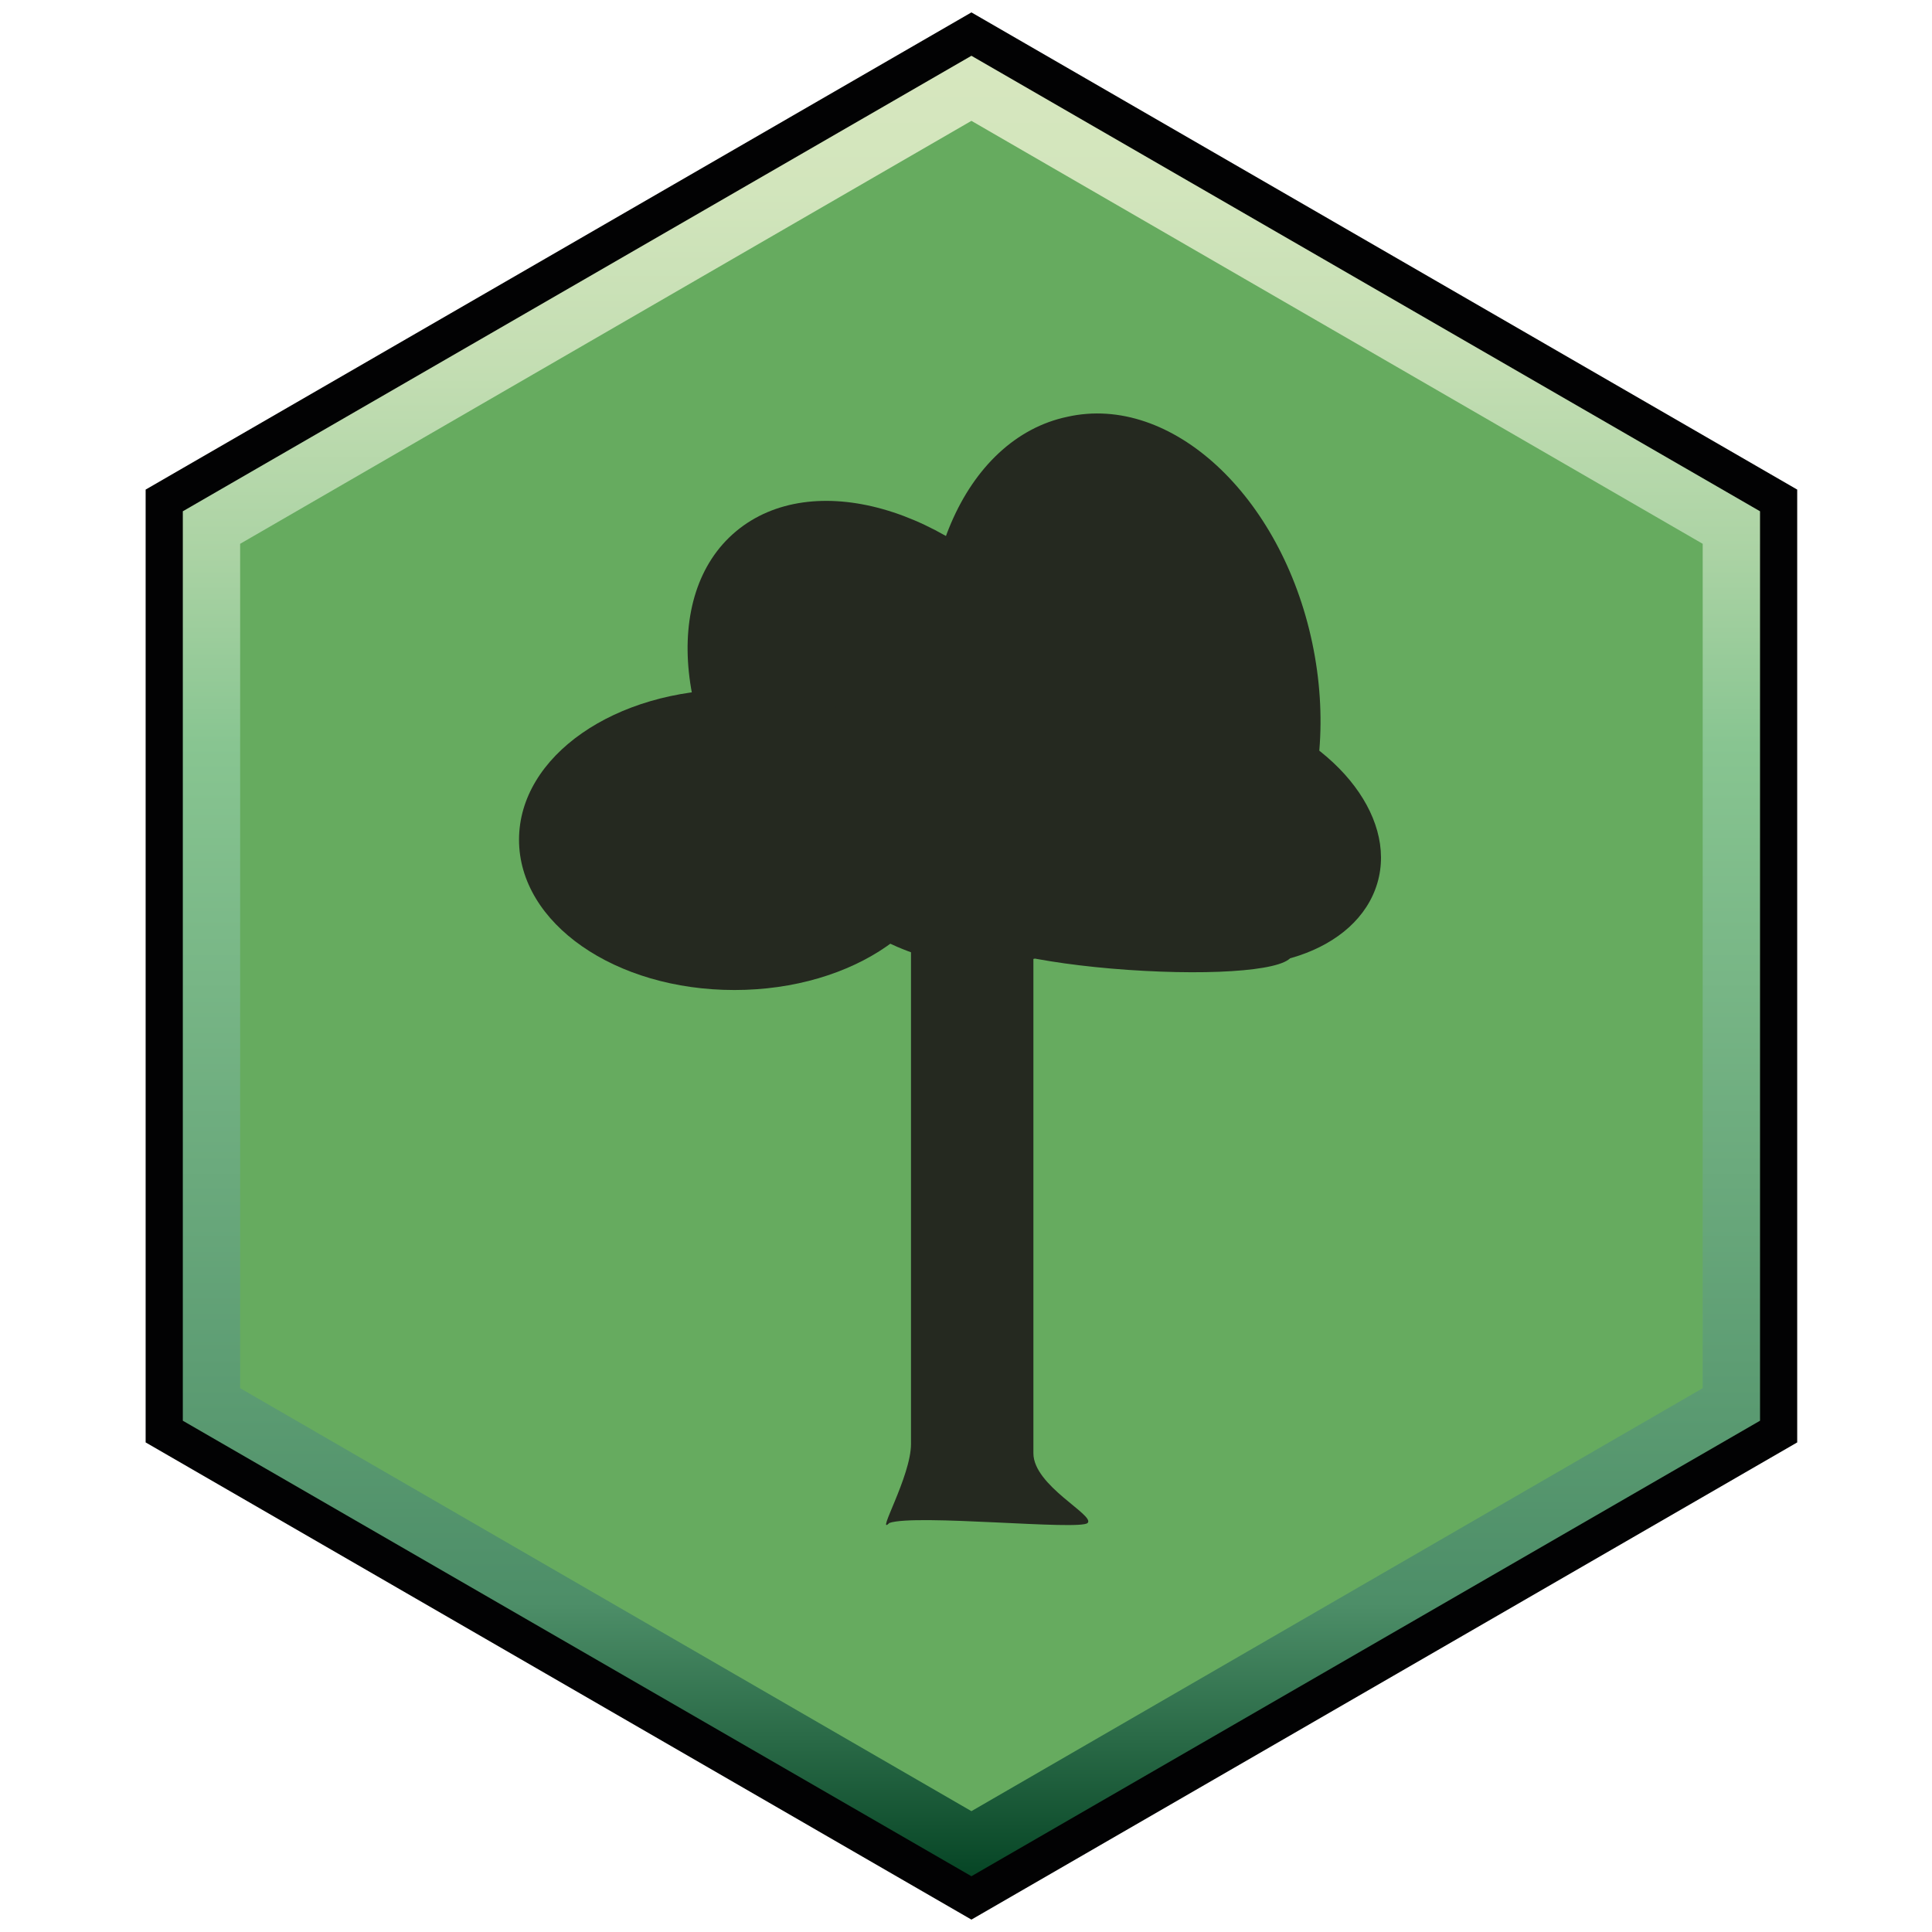
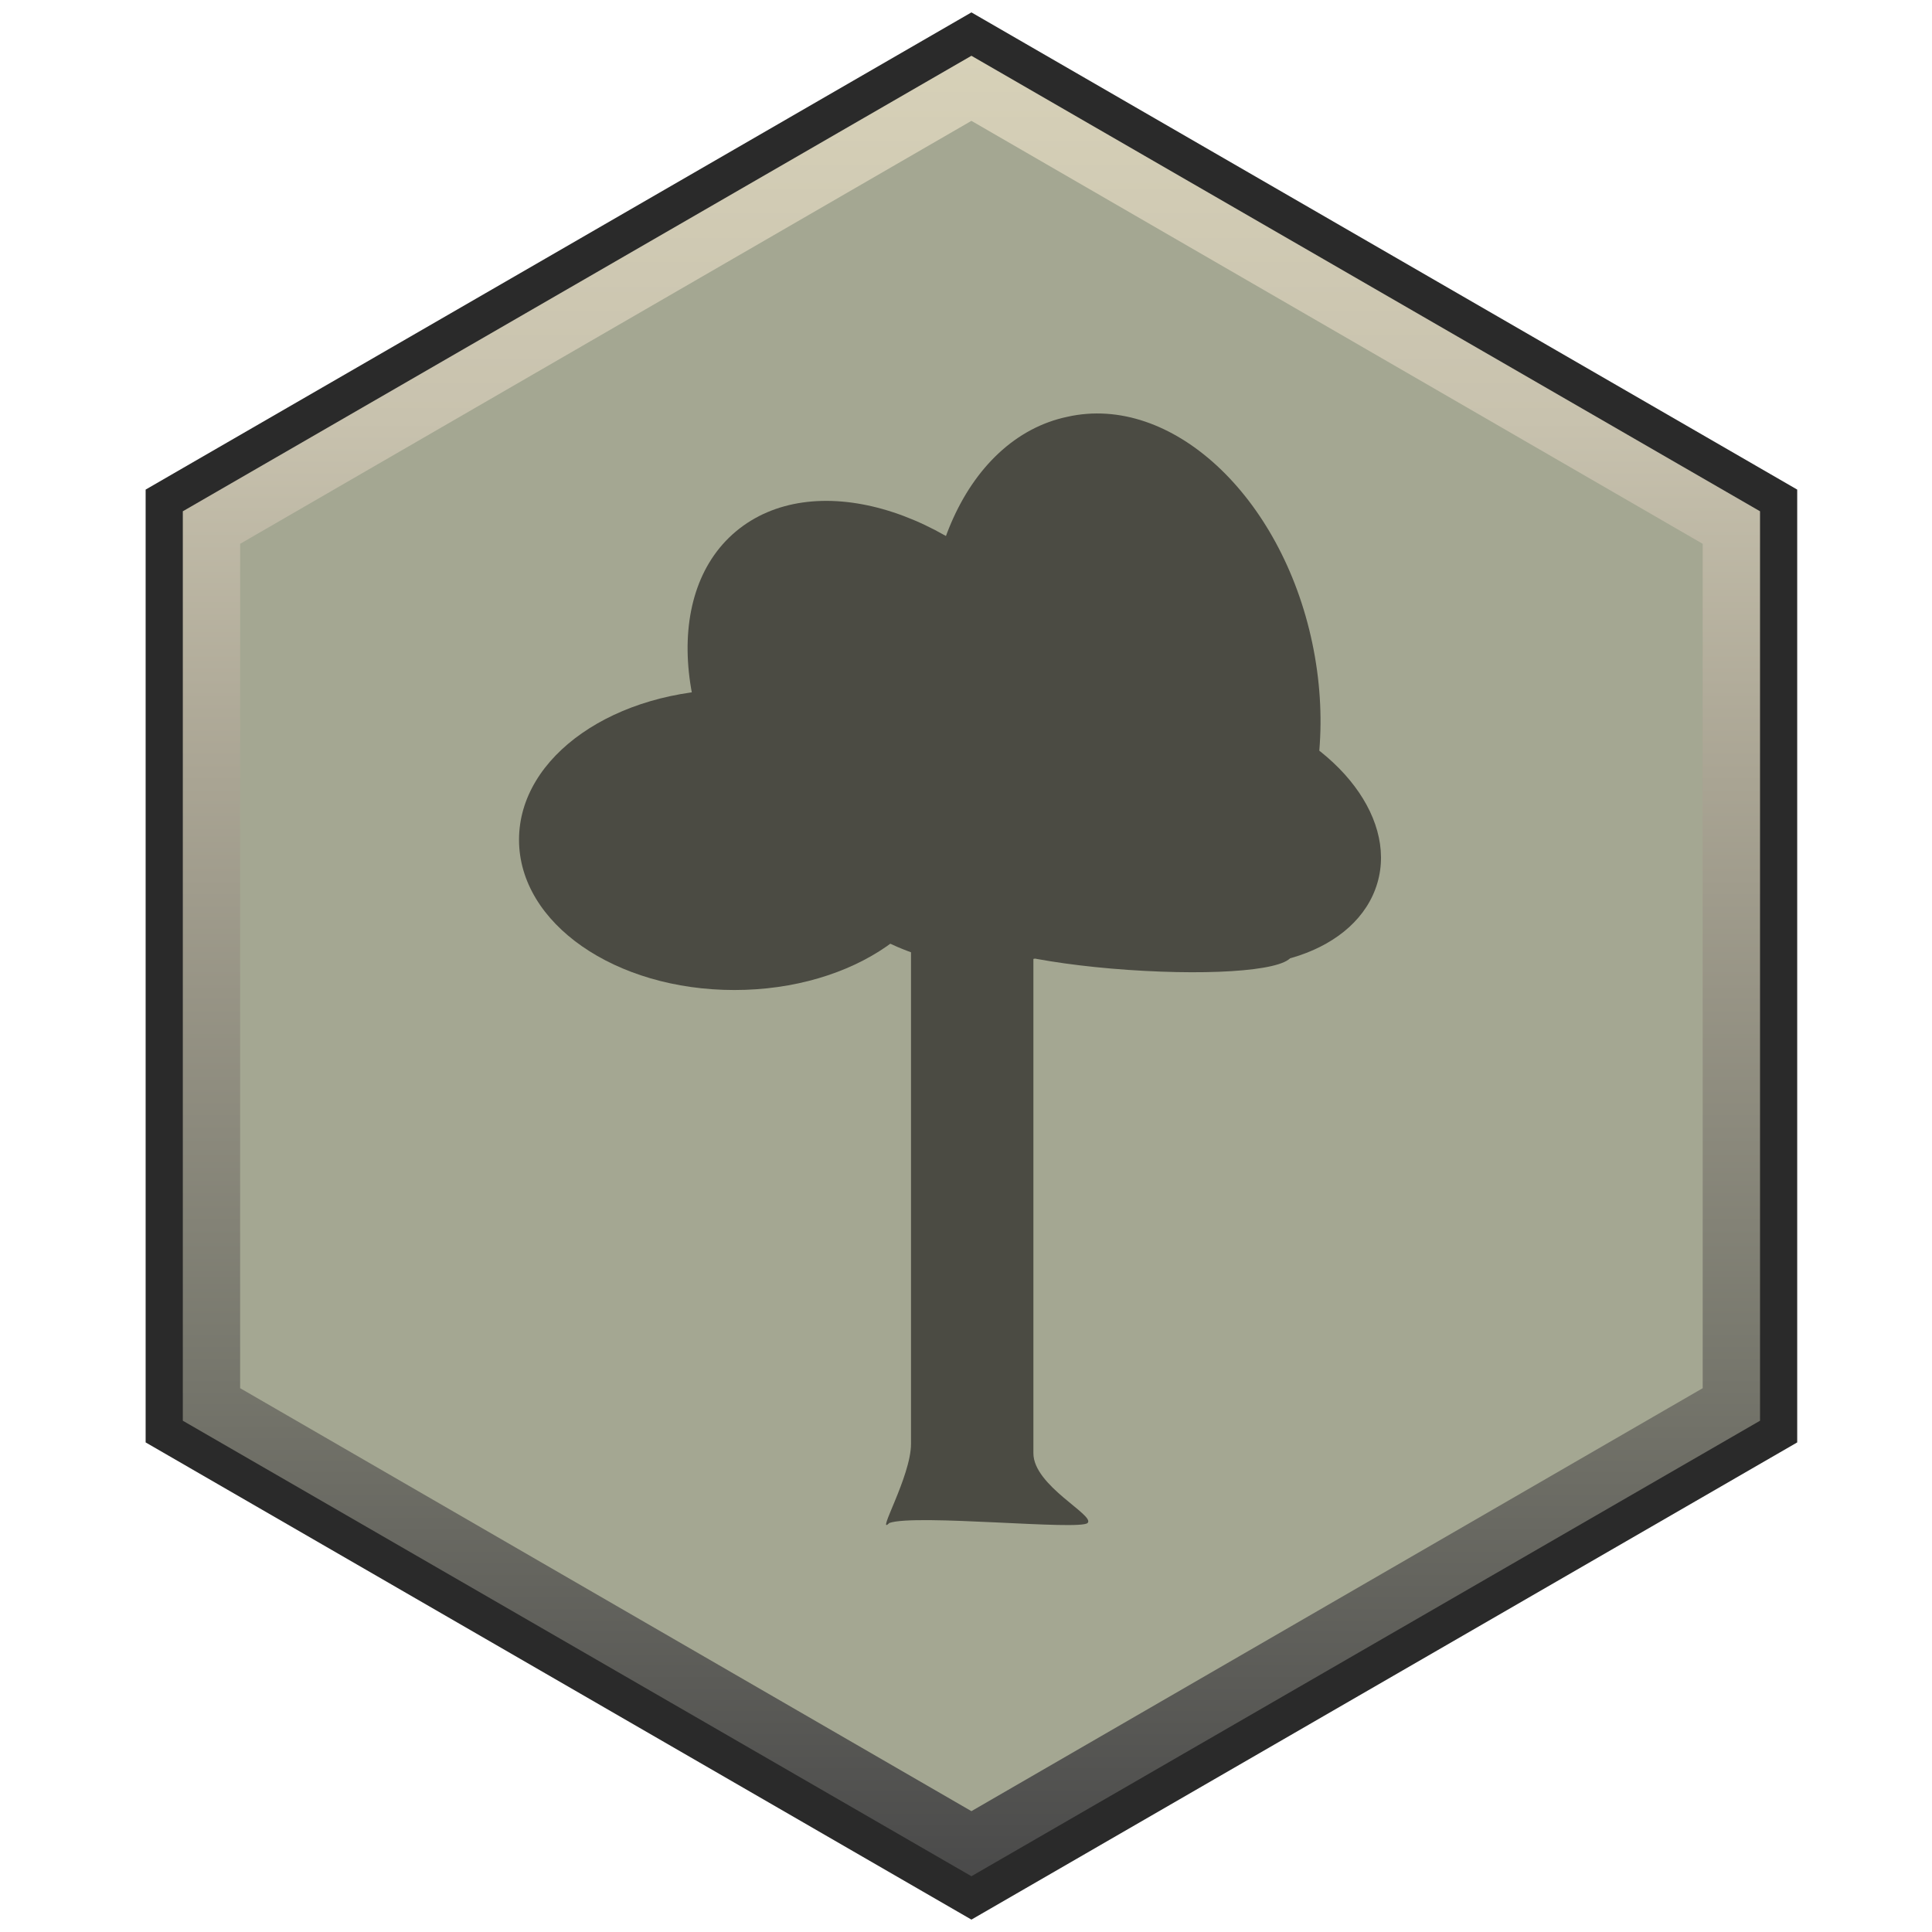
- <svg xmlns="http://www.w3.org/2000/svg" version="1.1" id="greenery" x="0px" y="0px" viewBox="0 0 124.7 124.7" style="enable-background:new 0 0 124.7 124.7;" xml:space="preserve">
+ <svg xmlns="http://www.w3.org/2000/svg" version="1.1" id="greenery" viewBox="0 0 124.7 124.7" style="enable-background:new 0 0 124.7 124.7;" xml:space="preserve">
  <style type="text/css">
- 	.st0{fill:#020203;}
+ 	.st0{fill:#2A2A2A;}
	.st1{fill:url(#SVGID_1_);}
- 	.st2{fill:#66AB5F;}
- 	.st3{fill:#252920;}
+ 	.st2{fill:#A4A792;}
+ 	.st3{fill:#4B4B43;}
</style>
  <g id="greeneryNeutral">
-     <polygon class="st0" points="62.7,123.9 9.4,93.1 9.4,31.6 62.7,0.8 116,31.6 116,93.1  " />
+     <polygon class="st0" points="62.7,123.9 9.4,93.1 9.4,31.6 62.7,0.8 116,31.6 116,93.1" />
    <linearGradient id="SVGID_1_" gradientUnits="userSpaceOnUse" x1="62.7" y1="4.632" x2="62.7" y2="122.132" gradientTransform="matrix(1 0 0 -1 0 125.7323)">
-       <stop offset="0" style="stop-color:#064525" />
-       <stop offset="0.15" style="stop-color:#4D8E68" />
-       <stop offset="0.622" style="stop-color:#88C591" />
-       <stop offset="0.727" style="stop-color:#ABD3A4" />
-       <stop offset="0.832" style="stop-color:#C4DEB3" />
-       <stop offset="0.926" style="stop-color:#D2E5BC" />
-       <stop offset="1" style="stop-color:#D7E7BF" />
+       <stop offset="0" style="stop-color:#4A4A4A" />
+       <stop offset="0.3" style="stop-color:#7A7A6F" />
+       <stop offset="0.6" style="stop-color:#A9A493" />
+       <stop offset="0.8" style="stop-color:#C8C2AE" />
+       <stop offset="1" style="stop-color:#D7D1B8" />
    </linearGradient>
-     <polygon class="st1" points="62.7,121.1 11.8,91.7 11.8,33 62.7,3.6 113.6,33 113.6,91.7  " />
-     <polygon class="st2" points="62.7,116.9 15.5,89.6 15.5,35.1 62.7,7.8 109.9,35.1 109.9,89.6  " />
-     <path class="st3" d="M70.2,98.3c-0.5,0.5-11.1-0.6-12.8,0c-0.9,0.9,1.4-3,1.4-5.1s0-38,0-38h7.9c0,0,0,36.5,0,38.6   S70.7,97.8,70.2,98.3z" />
+     <polygon class="st1" points="62.7,121.1 11.8,91.7 11.8,33 62.7,3.6 113.6,33 113.6,91.7" />
+     <polygon class="st2" points="62.7,116.9 15.5,89.6 15.5,35.1 62.7,7.8 109.9,35.1 109.9,89.6" />
+     <path class="st3" d="M70.2,98.3c-0.5,0.5-11.1-0.6-12.8,0c-0.9,0.9,1.4-3,1.4-5.1s0-38,0-38h7.9c0,0,0,36.5,0,38.6S70.7,97.8,70.2,98.3z" />
    <path class="st3" d="M67.3,39.9c6,7.2,7,16.4,2.1,20.5S55.7,62,49.6,54.8c-6-7.2-7-16.4-2.1-20.5C52.4,30.2,61.3,32.7,67.3,39.9z" />
    <path class="st3" d="M61.3,54.2c0,5.4-6.2,9.7-13.9,9.7s-13.9-4.3-13.9-9.7s6.2-9.7,13.9-9.7C55,44.5,61.3,48.8,61.3,54.2z" />
    <path class="st3" d="M84.7,41.5c2,9.5-1.8,18.4-8.5,19.8s-13.8-5.1-15.8-14.6s1.8-18.4,8.5-19.8C75.6,25.4,82.7,32,84.7,41.5z" />
-     <path class="st3" d="M88.9,57c-1.3,4.4-7.5,6.5-14,4.7c-6.5-1.9-10.7-6.9-9.4-11.4c1.3-4.4,7.5-6.5,14-4.7   C86,47.5,90.2,52.6,88.9,57z" />
+     <path class="st3" d="M88.9,57c-1.3,4.4-7.5,6.5-14,4.7c-6.5-1.9-10.7-6.9-9.4-11.4c1.3-4.4,7.5-6.5,14-4.7C86,47.5,90.2,52.6,88.9,57z" />
    <path class="st3" d="M83.4,61.6c-0.1,1-4.8,1.4-10.6,1c-5.8-0.4-10.5-1.5-10.4-2.5s4.8-1.4,10.6-1C78.8,59.5,83.5,60.6,83.4,61.6z" />
  </g>
</svg>
